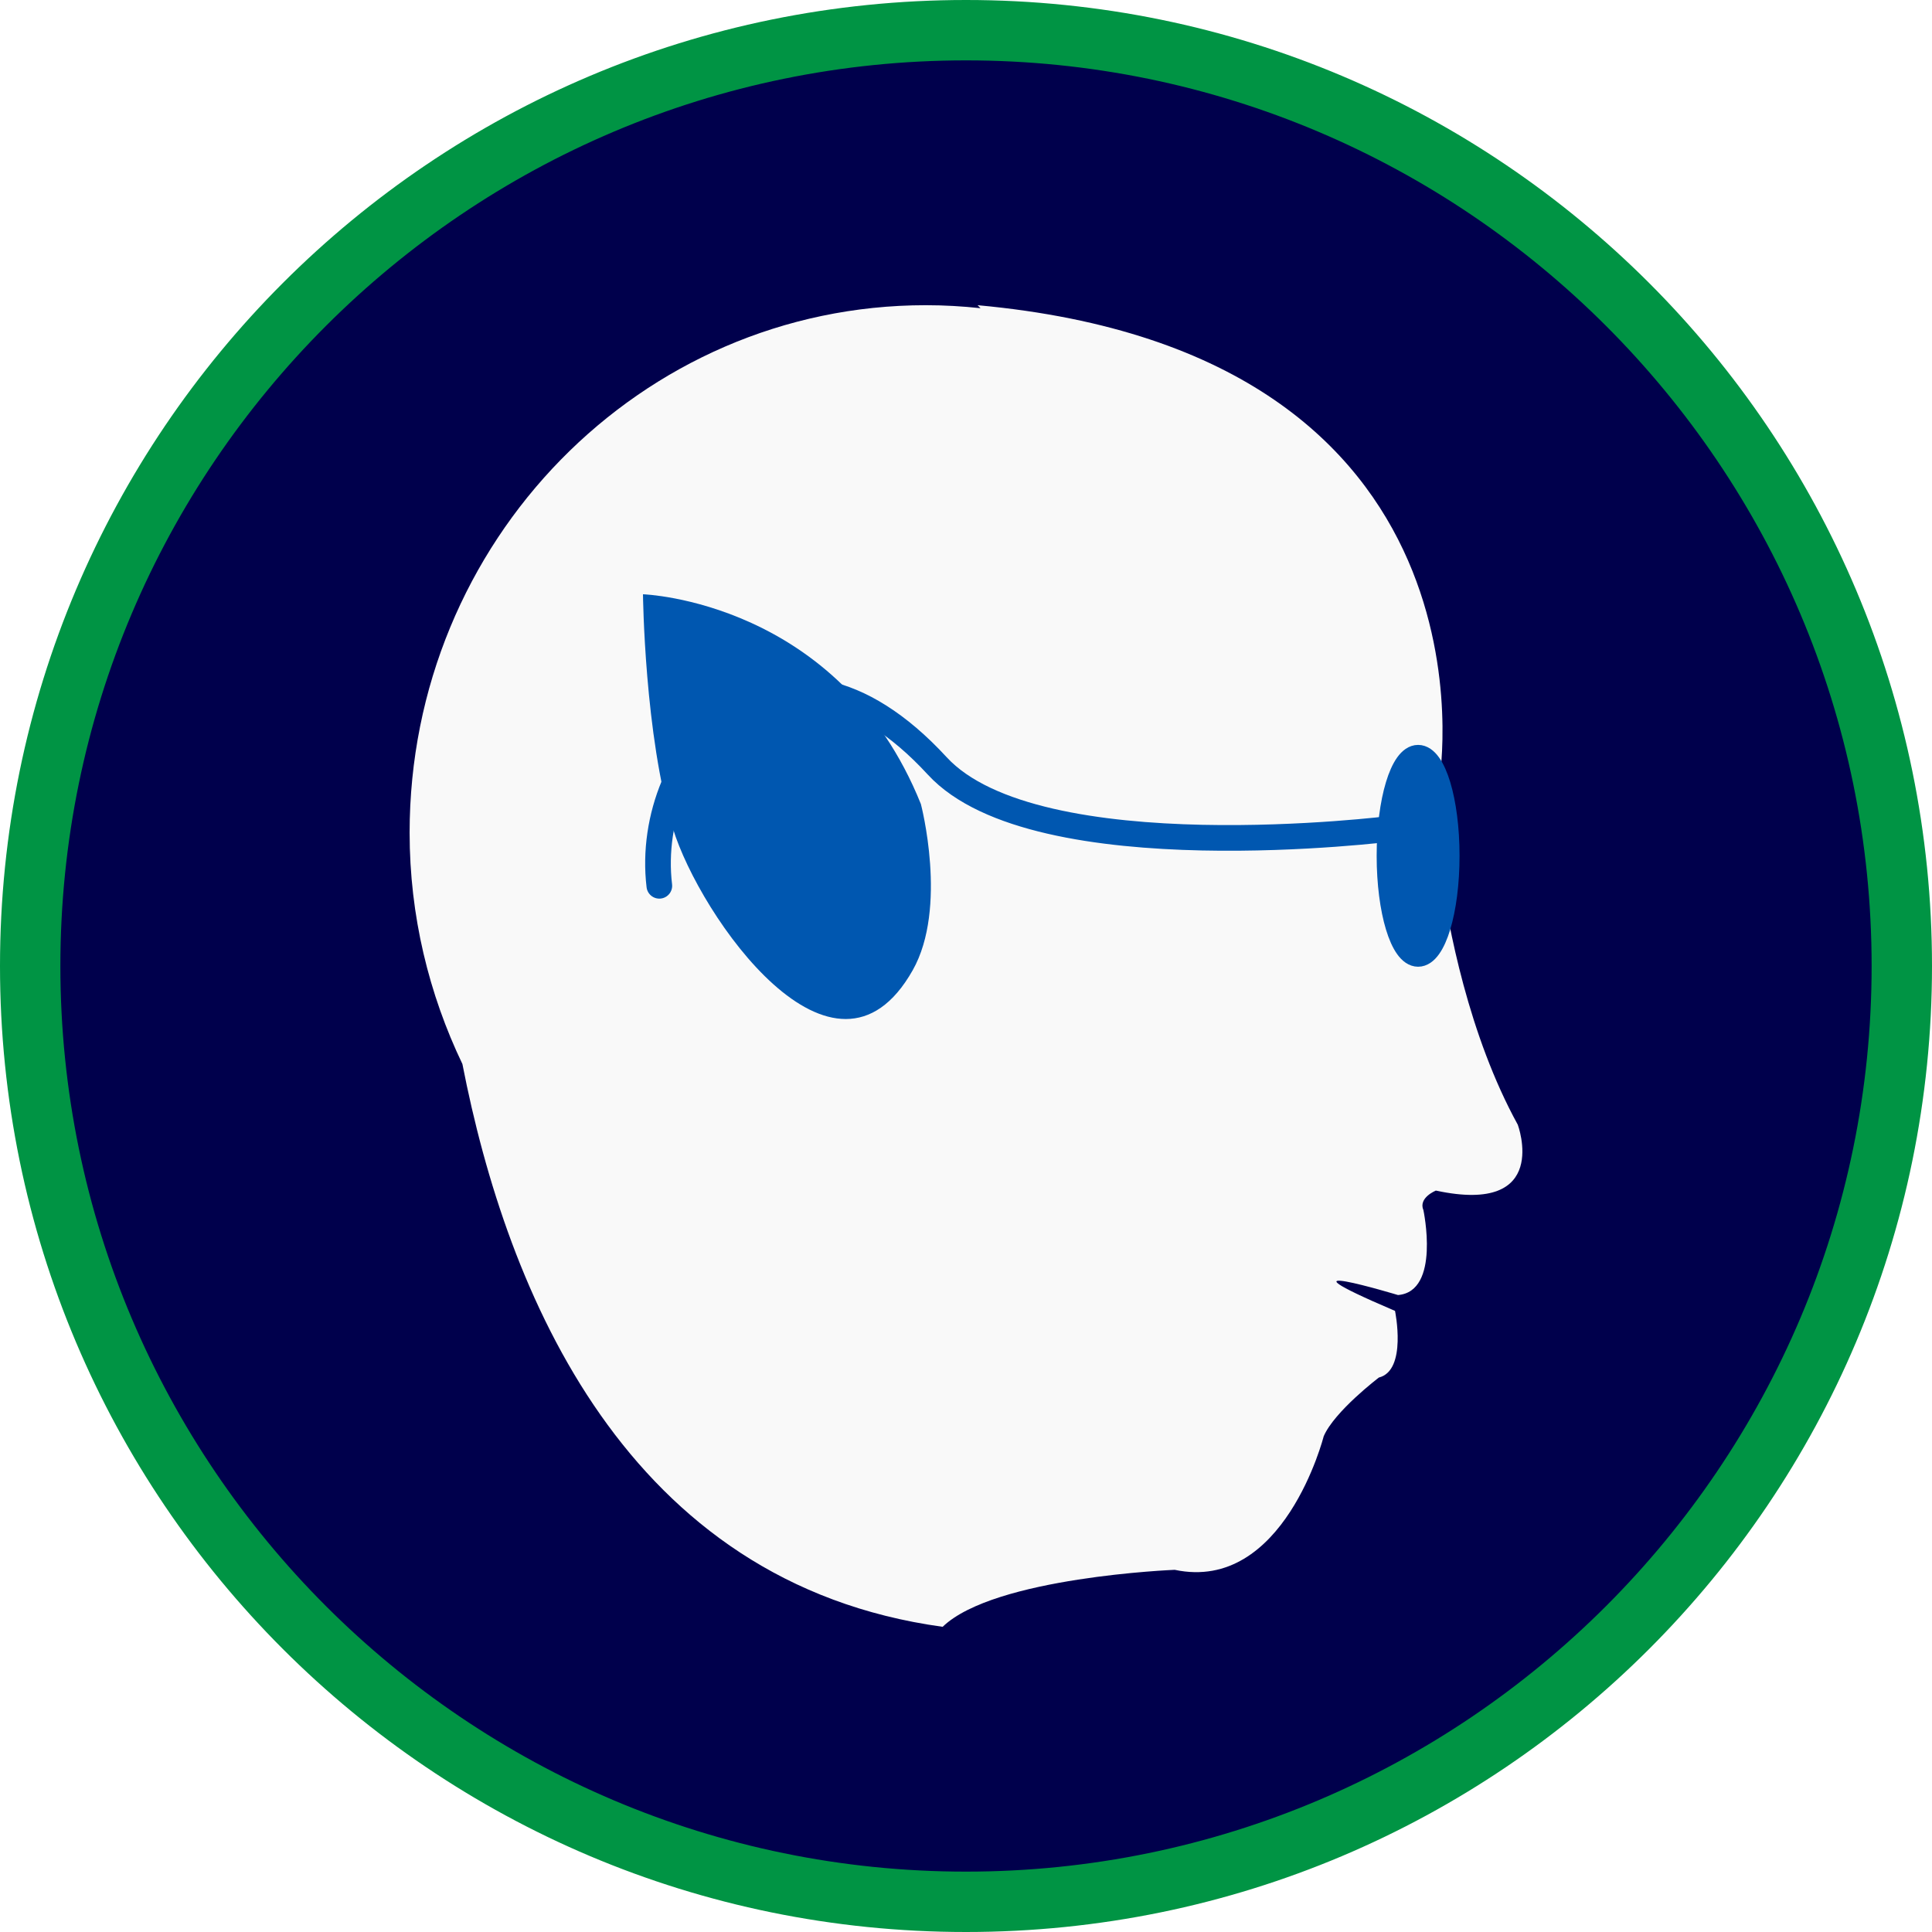
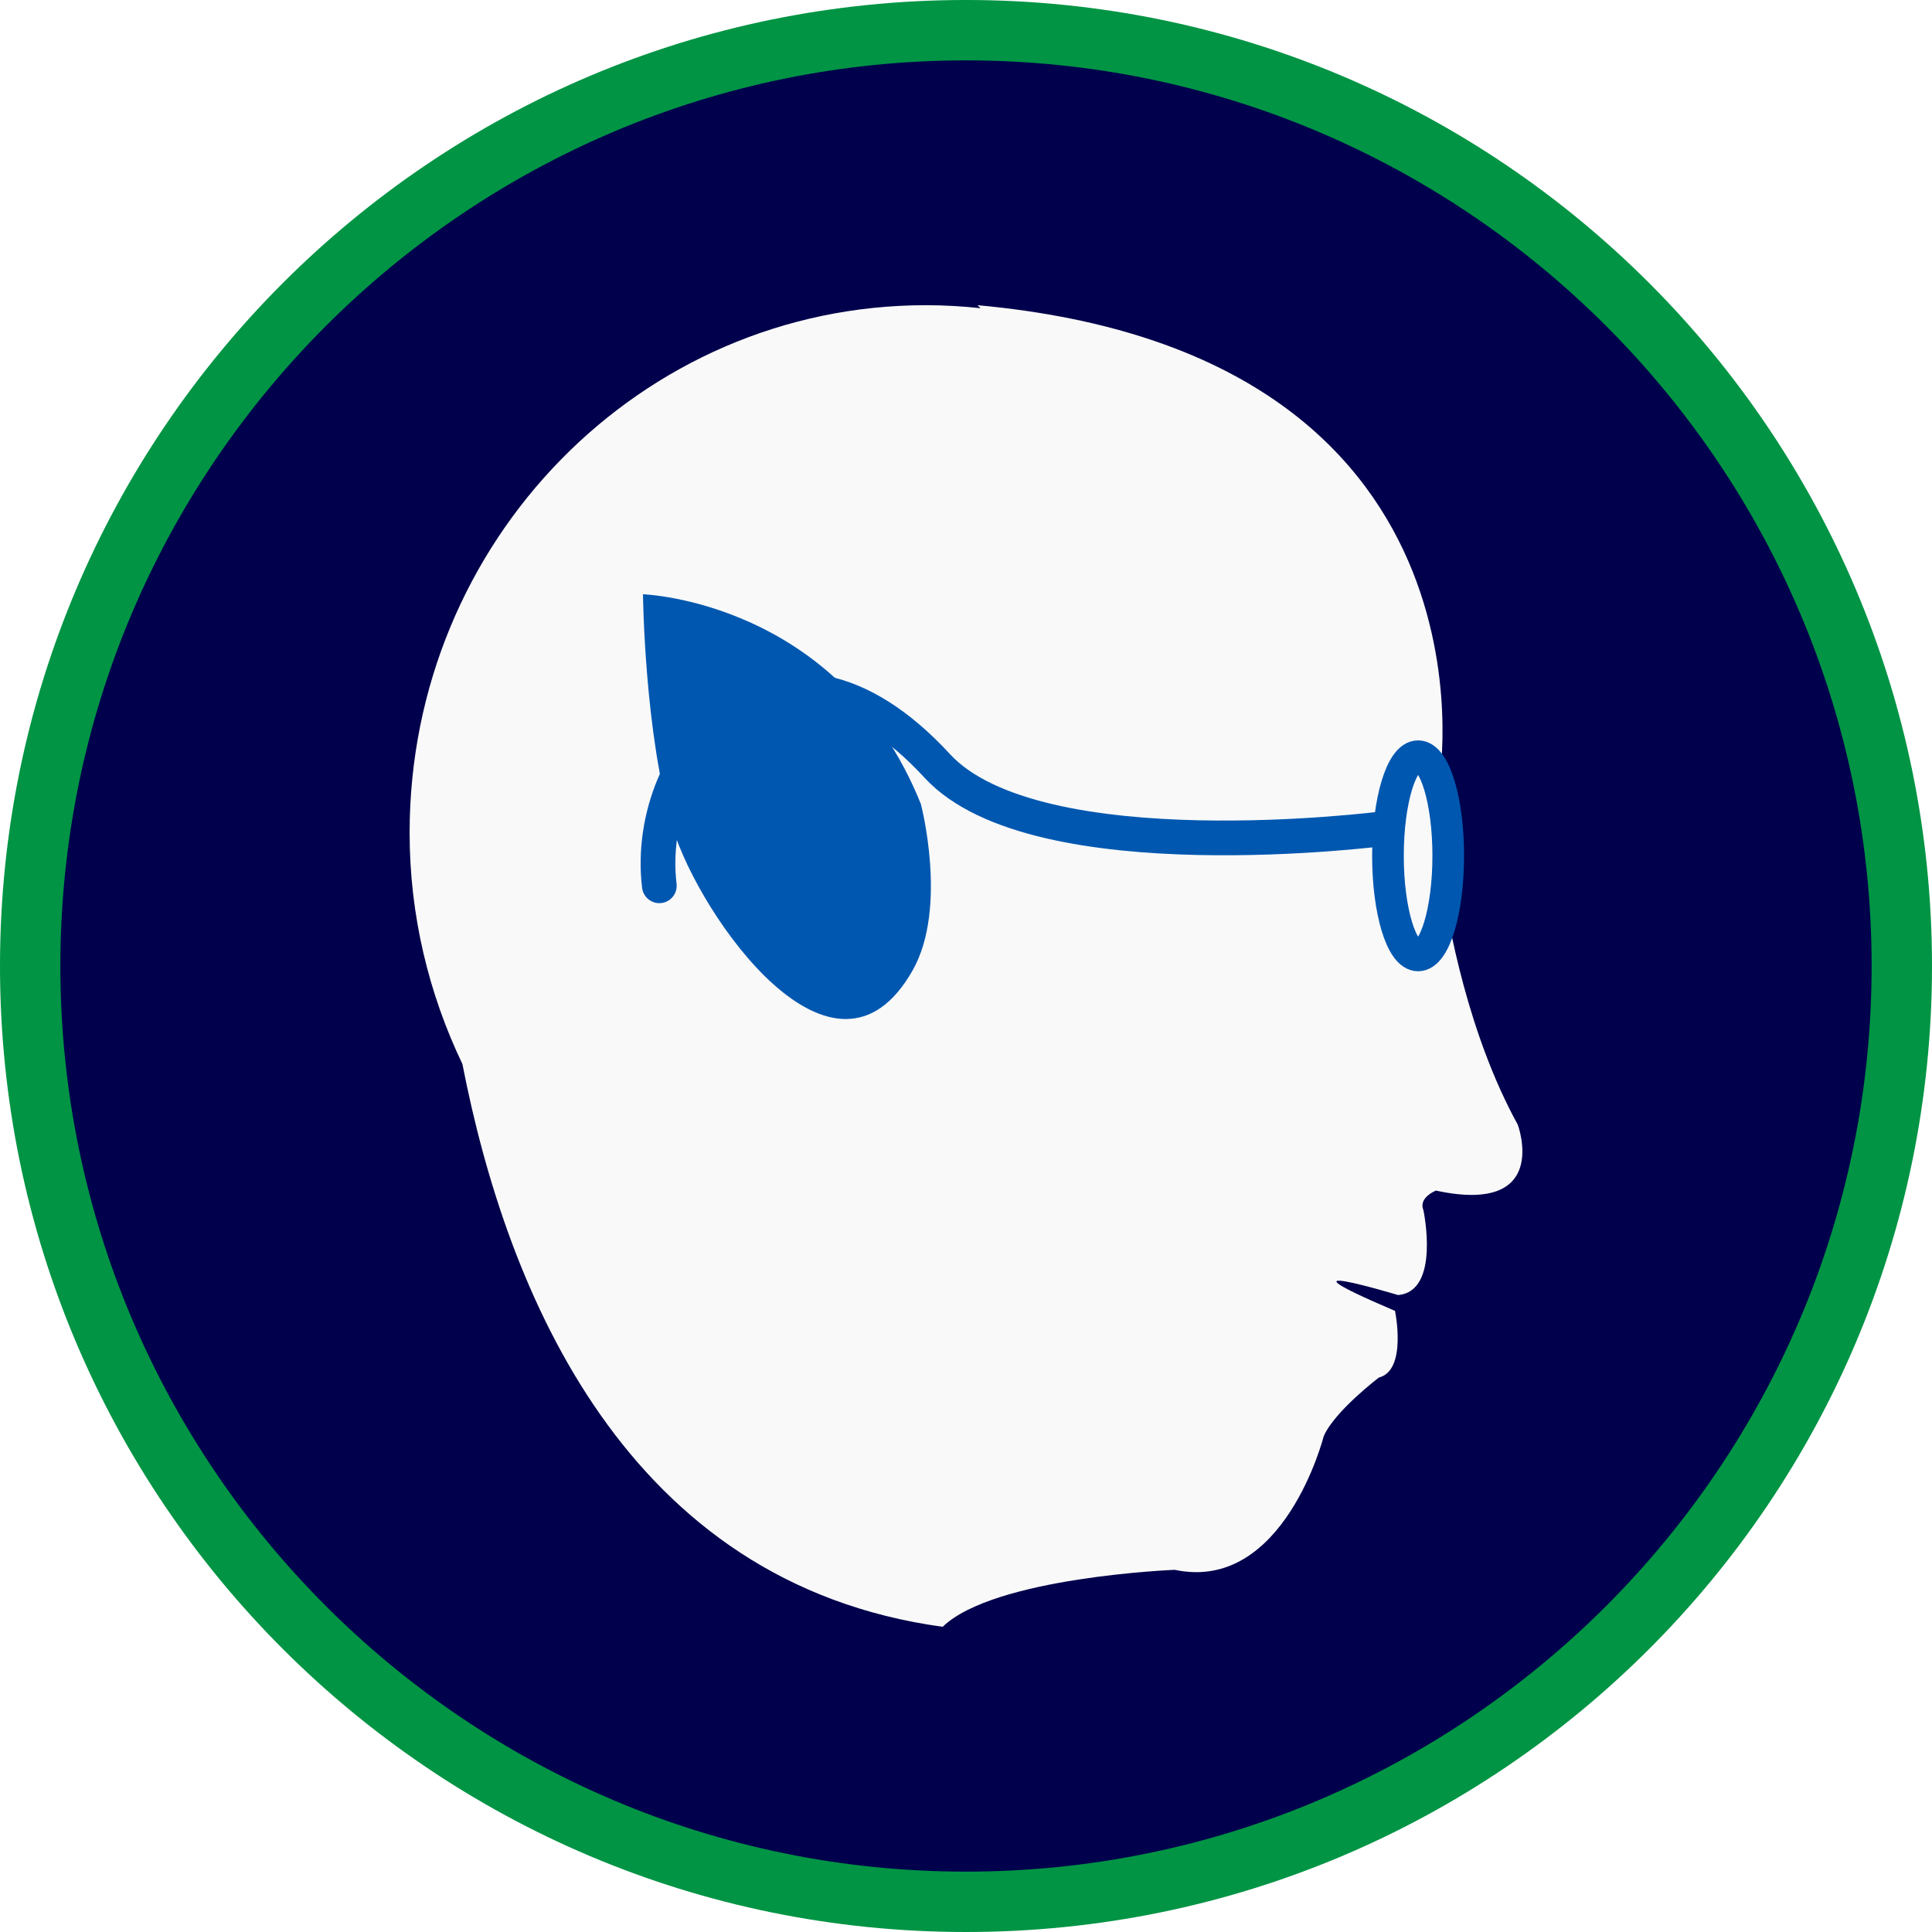
<svg xmlns="http://www.w3.org/2000/svg" version="1.1" id="Layer_1" x="0px" y="0px" width="128px" height="128px" viewBox="0 0 128 128" enable-background="new 0 0 128 128" xml:space="preserve">
  <defs id="defs4259" />
  <path fill="#A7A9AC" d="M64,126C29.813,126,2,98.188,2,64C2,29.813,29.813,2,64,2c34.187,0,62,27.813,62,62  C126,98.188,98.187,126,64,126z" id="path4250" style="fill:#00004c;fill-opacity:1" />
  <path fill="#009444" d="M64,4c33.084,0,60,26.916,60,60s-26.916,60-60,60S4,97.084,4,64S30.916,4,64,4 M64,0C28.653,0,0,28.653,0,64  c0,35.348,28.653,64,64,64c35.347,0,64-28.652,64-64C128,28.653,99.347,0,64,0L64,0z" id="path4252" />
  <path d="m 27.138,55.17 c 0,-19.302 15.314,-34.95 34.204,-34.95 1.224,0 2.43,0.071 3.62,0.199 l -0.195,-0.199 c 35.229,3.217 30.604,31.385 30.604,31.385 v 0 c 0.116,1.172 0.176,2.362 0.176,3.565 0,0.846 -0.066,1.675 -0.124,2.507 0.521,3.723 1.882,10.919 5.134,16.838 0,0 2.241,6.016 -5.426,4.364 0,0 -1.179,0.472 -0.826,1.298 0,0 1.149,5.387 -1.683,5.623 0,0 -9.044,-2.724 -0.198,1.05 0,0 0.819,3.943 -1.069,4.415 0,0 -2.949,2.241 -3.657,3.893 0,0 -2.636,10.38 -9.87,8.847 0,0 -11.954,0.472 -15.375,3.775 -20.967,-2.878 -28.863,-22.112 -31.817,-37.285 -2.218,-4.632 -3.498,-9.82 -3.498,-15.325 z" id="path4254" style="fill:#f9f9f9" />
  <path style="fill:#0057b0;stroke:none;stroke-width:1px;stroke-linecap:butt;stroke-linejoin:miter;stroke-opacity:1;fill-opacity:1" d="M 61.011,53.271 C 55.6,39.799 42.599,39.372 42.599,39.372 c 0,0 0.1,9.363 1.986,15.523 1.771,5.785 10.68,18.595 15.884,9.386 2.347,-4.152 0.542,-11.011 0.542,-11.011 z" id="path4273" />
-   <ellipse style="fill:#0057b0;fill-opacity:1;stroke:#0057b0;stroke-width:1.497;stroke-miterlimit:4;stroke-dasharray:none;stroke-opacity:1" id="path835" cx="93.953" cy="56.7" rx="1.997" ry="6.6" />
-   <path style="fill:none;fill-opacity:1;stroke:#0057b0;stroke-width:1.7;stroke-linecap:round;stroke-linejoin:round;stroke-miterlimit:4;stroke-dasharray:none;stroke-opacity:1;paint-order:stroke markers fill" d="m 92.238,54.895 c 0,0 -23.575,2.986 -30.144,-4.152 C 51.669,39.418 42.599,49.661 43.682,58.686" id="path837" />
+   <ellipse style="fill:none;fill-opacity:1;stroke:#0057b0;stroke-width:2.097;stroke-miterlimit:4;stroke-dasharray:none;stroke-opacity:1" id="path835" cx="93.953" cy="56.7" rx="1.997" ry="6.6" />
+   <path style="fill:none;fill-opacity:1;stroke:#0057b0;stroke-width:2.3;stroke-linecap:round;stroke-linejoin:round;stroke-miterlimit:4;stroke-dasharray:none;stroke-opacity:1;paint-order:stroke markers fill" d="m 91.697,54.895 c 0,0 -23.034,2.986 -29.603,-4.152 C 51.669,39.418 42.599,49.661 43.682,58.686" id="path837" />
</svg>
